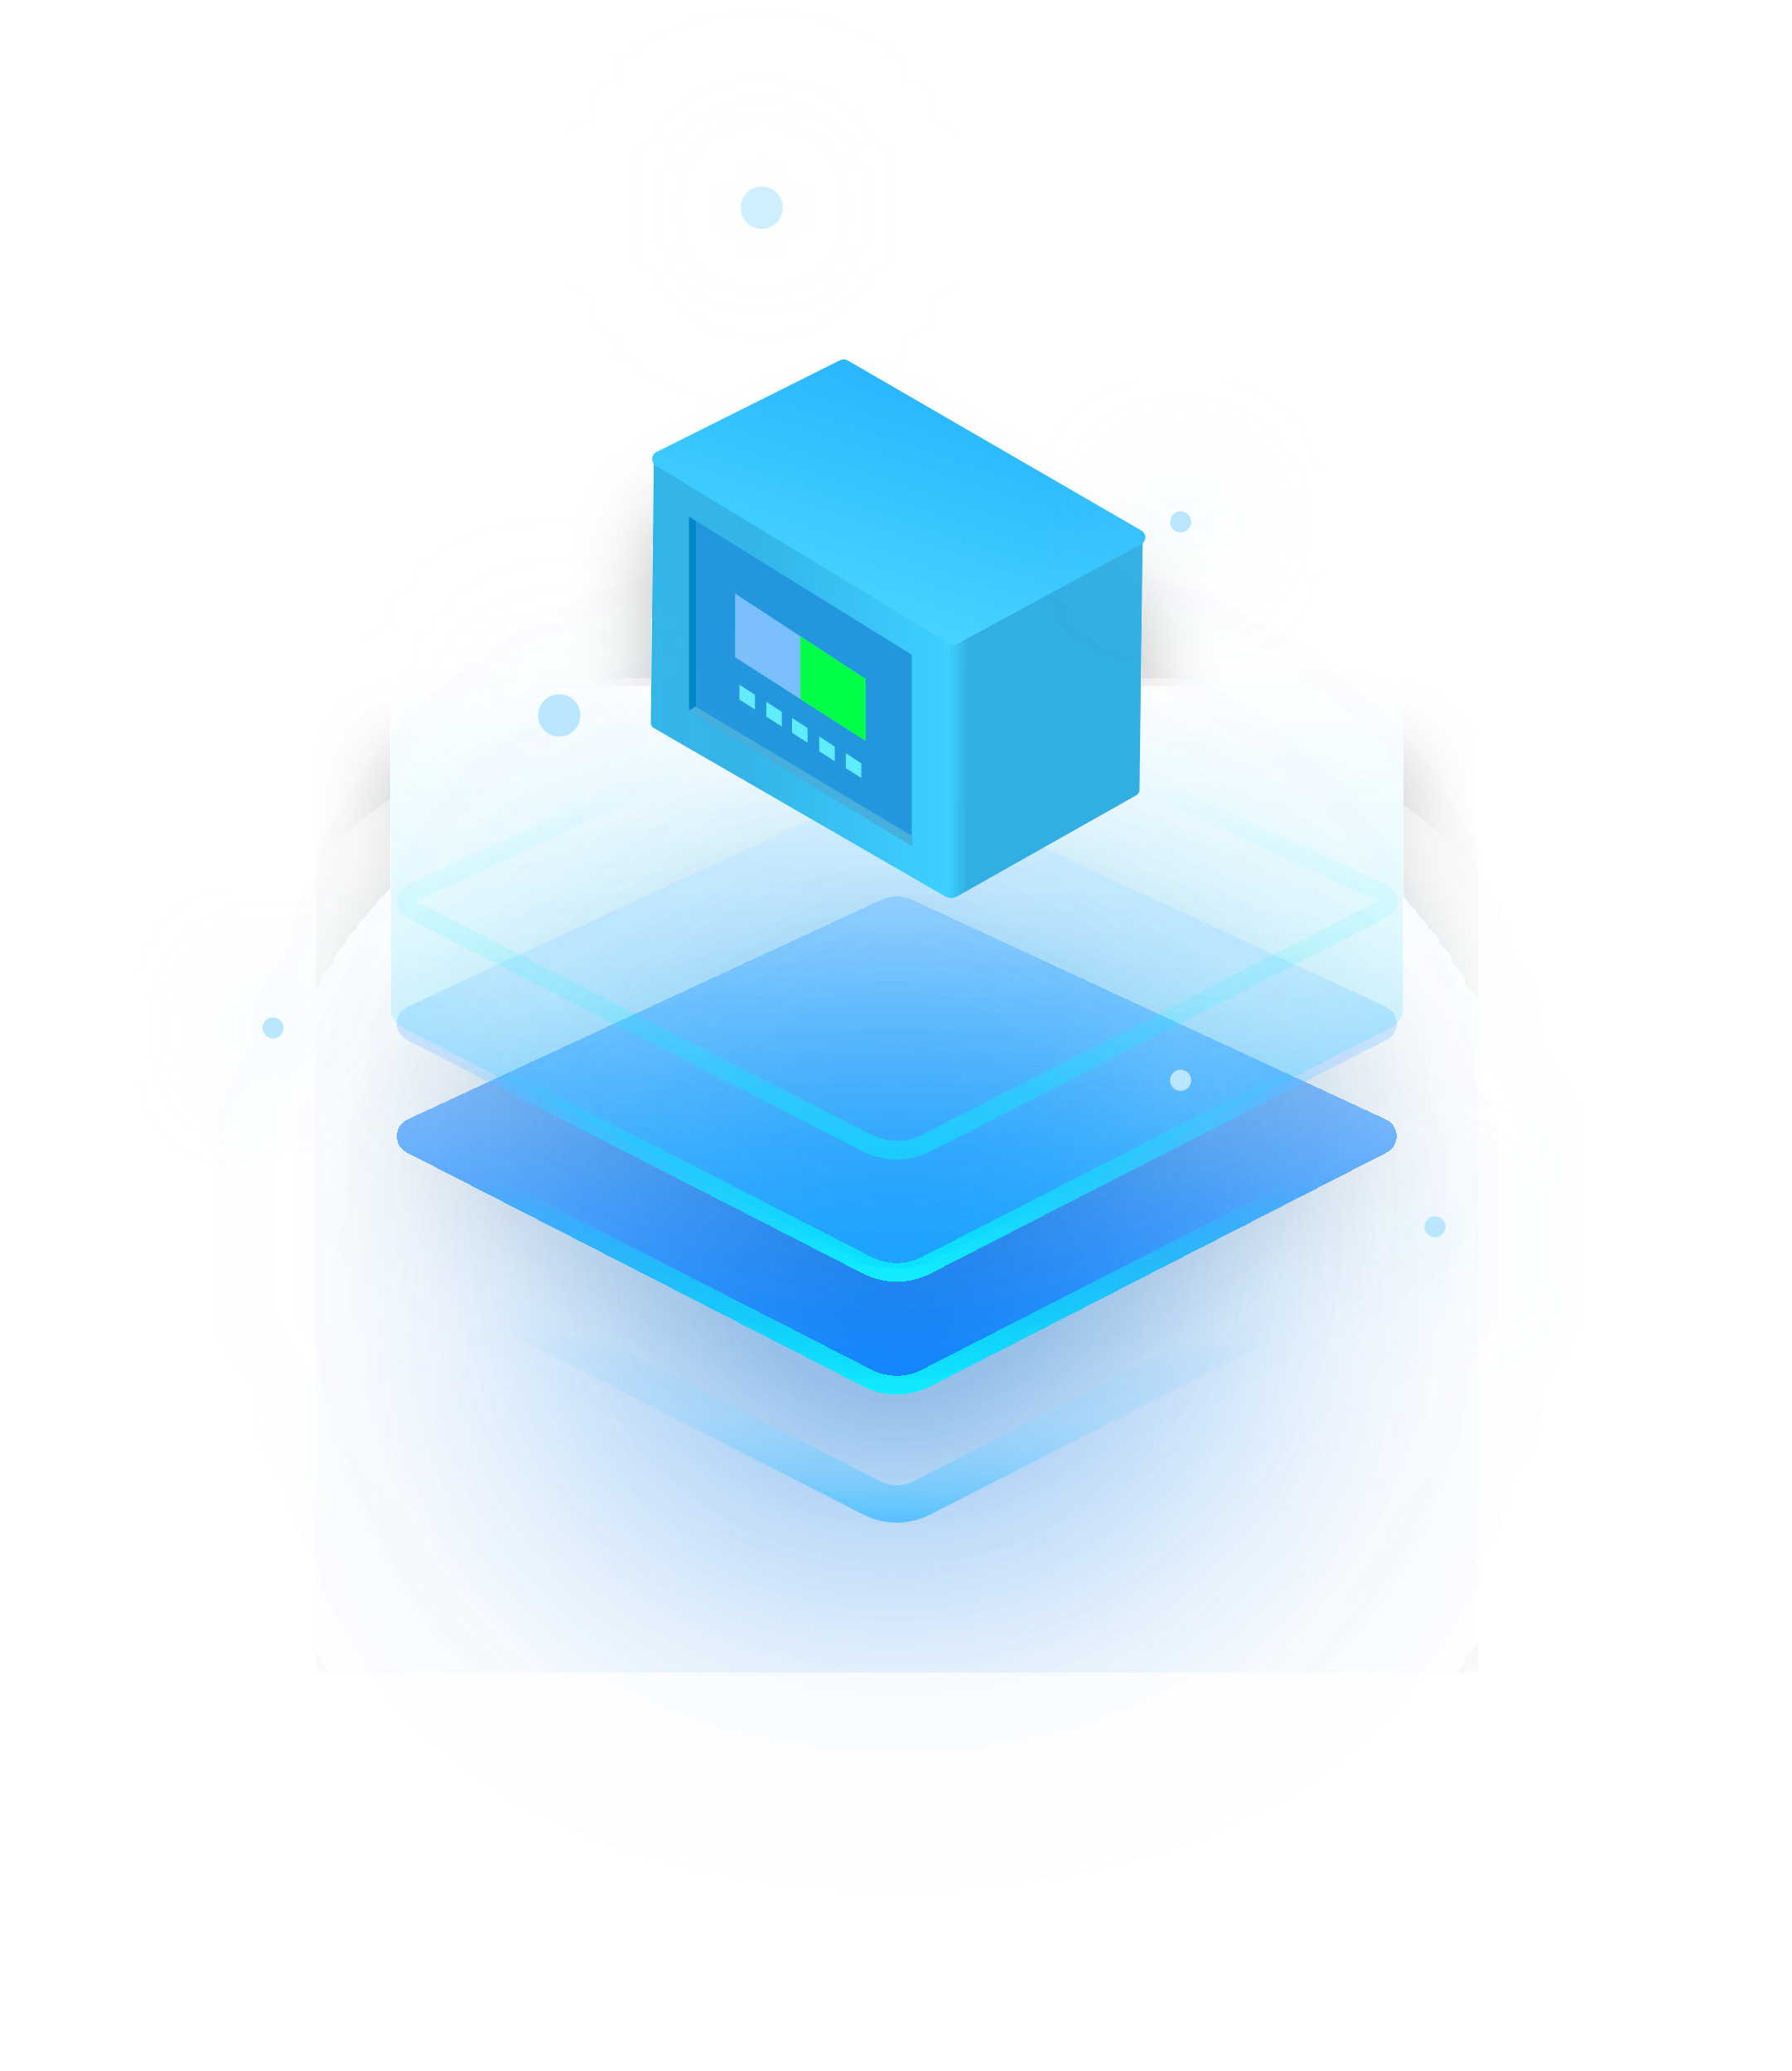
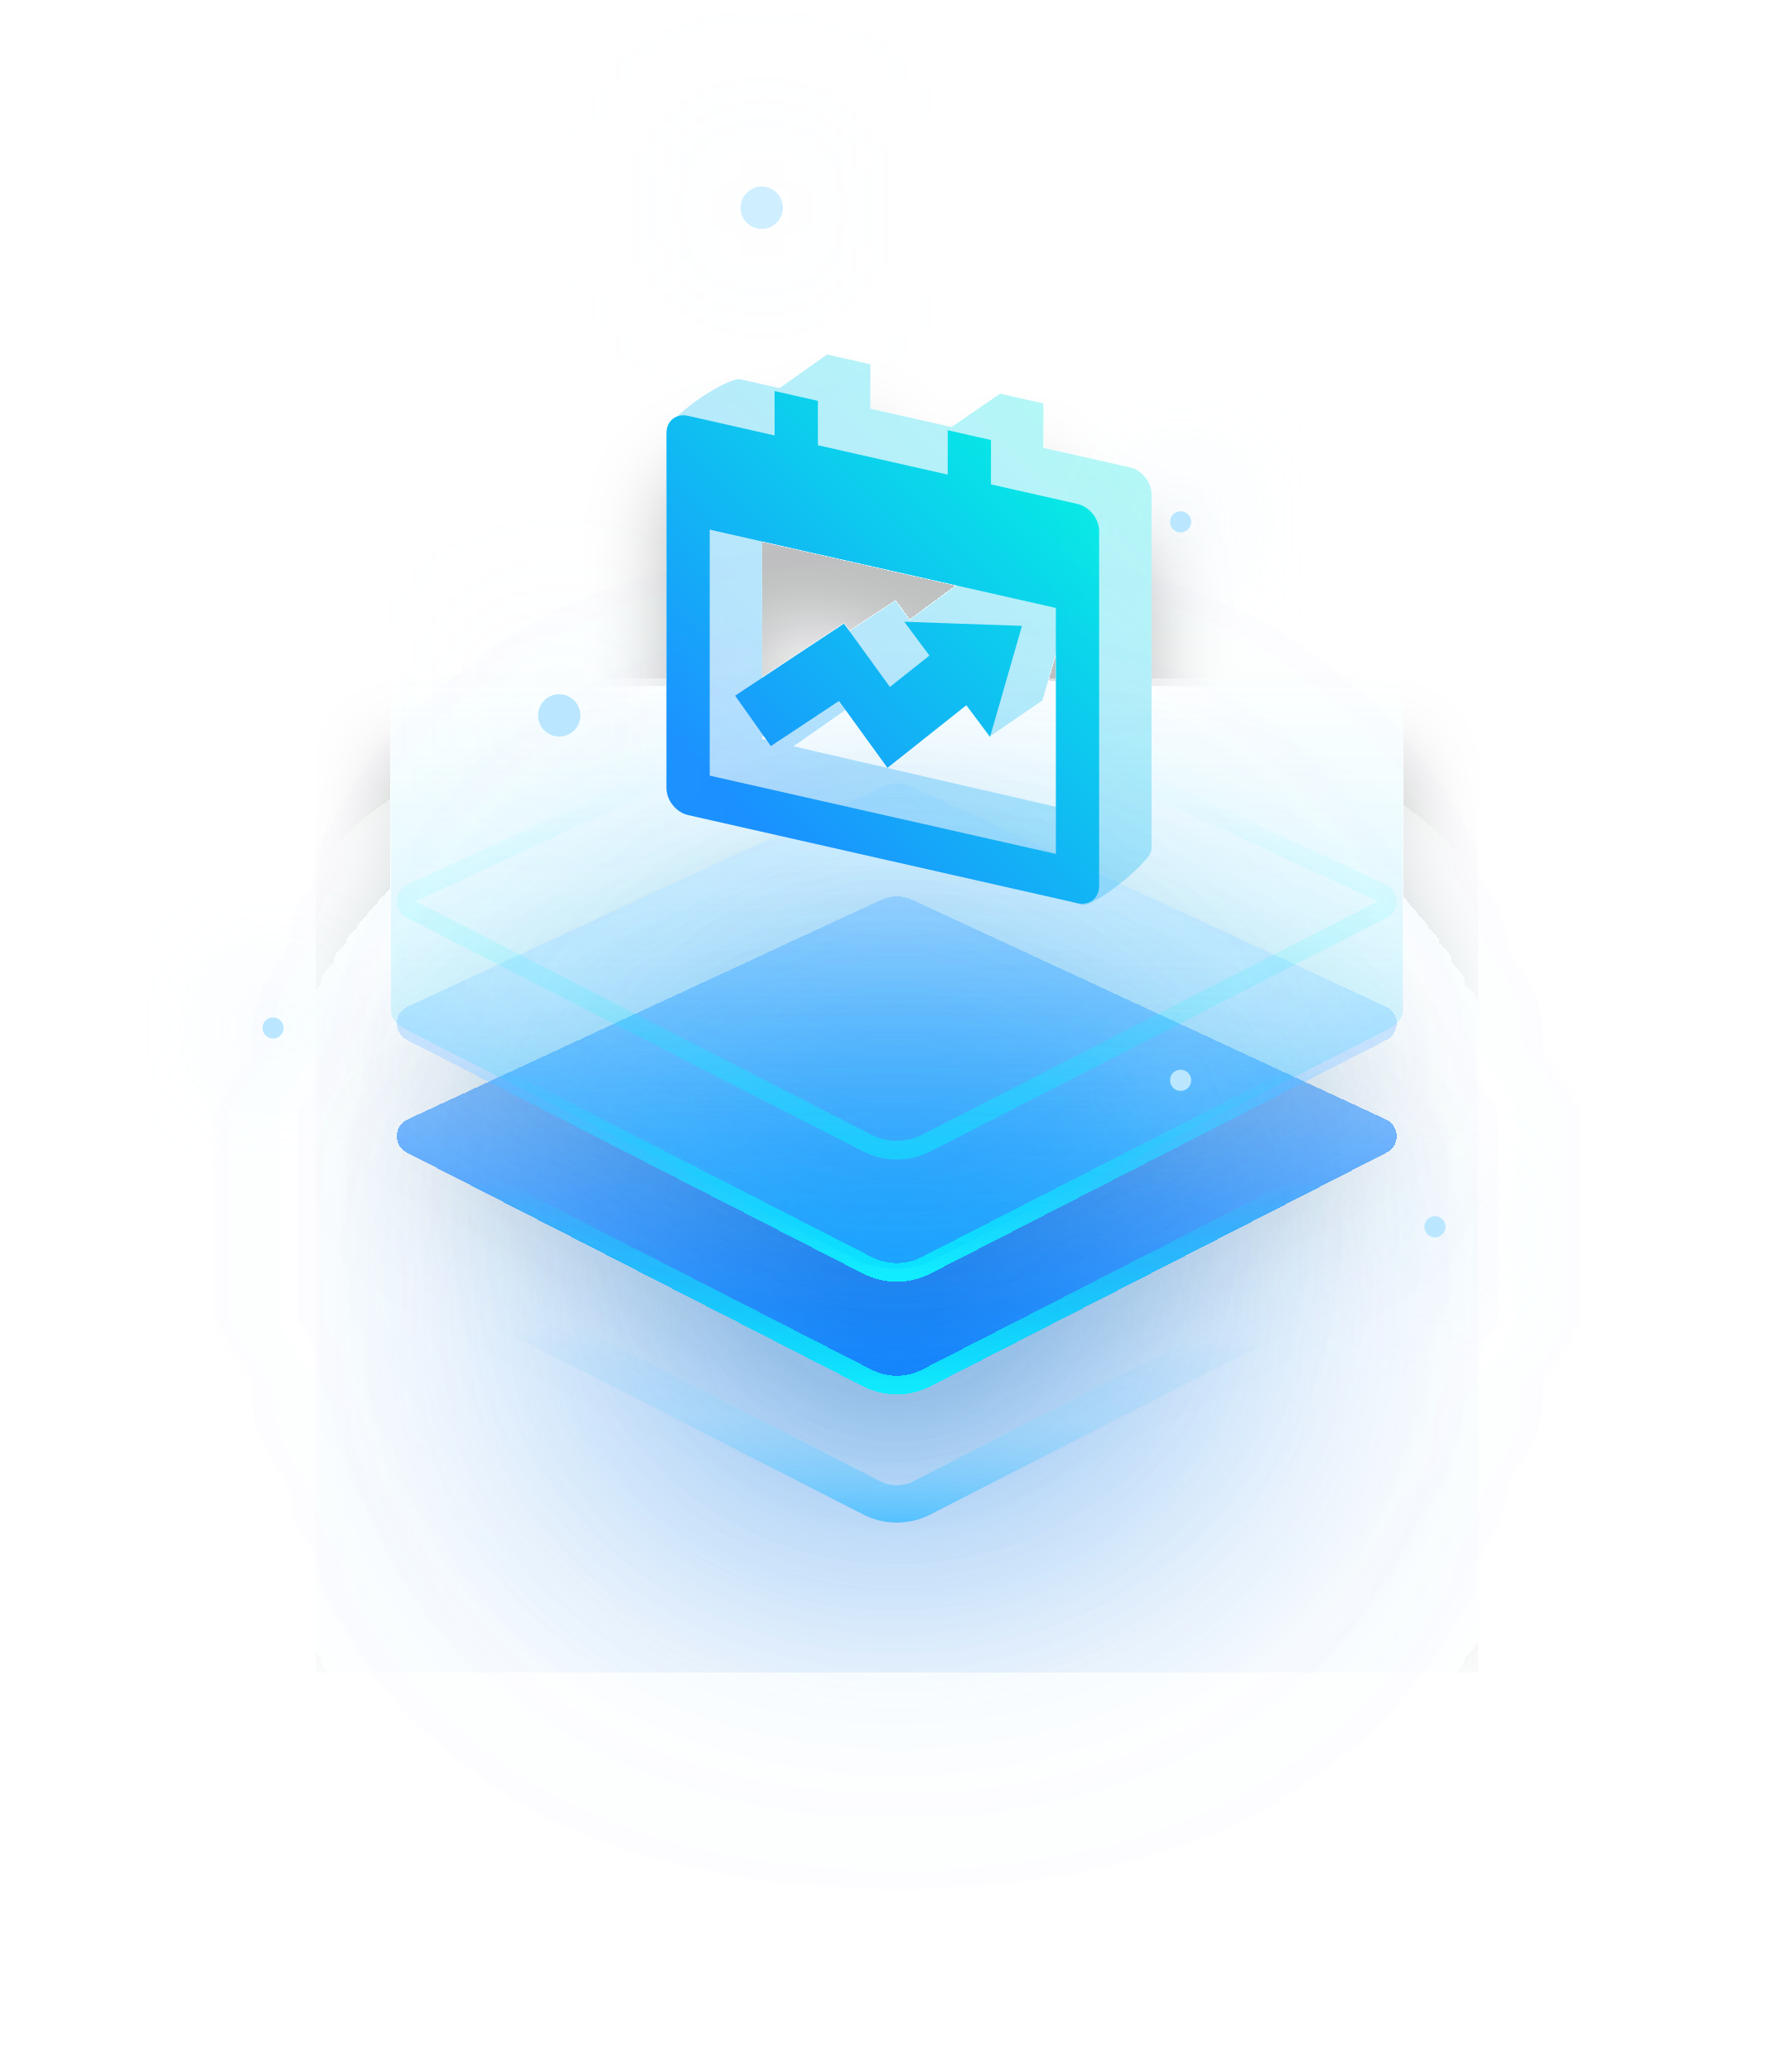
<svg xmlns="http://www.w3.org/2000/svg" width="96" height="111" viewBox="0 0 96 111" fill="none">
-   <g filter="url(#filter0_f_321_1843)">
+   <g filter="url(#filter0_f_364_2090)">
    <ellipse cx="48.108" cy="65.185" rx="12.159" ry="13.095" fill="#53B7FF" fill-opacity="0.3" />
  </g>
-   <g filter="url(#filter1_f_321_1843)">
-     <ellipse cx="48.107" cy="65.185" rx="11.224" ry="12.159" fill="#53B7FF" fill-opacity="0.4" />
+   <g filter="url(#filter1_f_364_2090)">
+     <ellipse cx="48.108" cy="65.185" rx="11.224" ry="12.159" fill="#53B7FF" fill-opacity="0.4" />
  </g>
-   <g filter="url(#filter2_d_321_1843)">
-     <g filter="url(#filter3_f_321_1843)">
-       <path d="M32.848 72.316C32.126 72 32.046 71.007 32.708 70.579L46.765 61.485C47.419 61.062 48.261 61.062 48.915 61.485L62.973 70.579C63.635 71.007 63.555 72 62.833 72.316L49.031 78.361C48.272 78.693 47.408 78.693 46.65 78.361L32.848 72.316Z" fill="#0A6BDD" />
+   <g filter="url(#filter2_d_364_2090)">
+     <g filter="url(#filter3_f_364_2090)">
+       <path d="M32.849 72.316C32.127 72 32.047 71.007 32.708 70.579L46.766 61.485C47.42 61.062 48.262 61.062 48.916 61.485L62.974 70.579C63.636 71.007 63.556 72 62.834 72.316L49.032 78.361C48.273 78.693 47.41 78.693 46.65 78.361L32.849 72.316Z" fill="#0A6BDD" />
    </g>
-     <g filter="url(#filter4_di_321_1843)">
-       <path d="M21.805 61.776C21.071 61.4 21.092 60.344 21.84 59.998L47.227 48.229C47.755 47.984 48.364 47.984 48.892 48.229L74.279 59.998C75.027 60.344 75.048 61.4 74.314 61.776L49.864 74.303C48.731 74.883 47.388 74.883 46.255 74.303L21.805 61.776Z" fill="url(#paint0_radial_321_1843)" shape-rendering="crispEdges" />
-       <path d="M22.033 61.331C21.67 61.145 21.68 60.623 22.05 60.451L47.438 48.682C47.832 48.499 48.287 48.499 48.682 48.682L74.069 60.451C74.439 60.623 74.449 61.145 74.087 61.331L49.636 73.858C48.646 74.365 47.473 74.365 46.483 73.858L22.033 61.331Z" stroke="url(#paint1_linear_321_1843)" shape-rendering="crispEdges" />
+     <g filter="url(#filter4_di_364_2090)">
+       <path d="M21.805 61.776C21.072 61.4 21.093 60.344 21.84 59.998L47.228 48.229C47.756 47.984 48.365 47.984 48.892 48.229L74.28 59.998C75.028 60.344 75.049 61.4 74.315 61.776L49.865 74.303C48.732 74.883 47.389 74.883 46.256 74.303L21.805 61.776Z" fill="url(#paint0_radial_364_2090)" shape-rendering="crispEdges" />
+       <path d="M22.033 61.331C21.671 61.145 21.681 60.623 22.051 60.451L47.438 48.682C47.833 48.499 48.288 48.499 48.682 48.682L74.07 60.451C74.44 60.623 74.45 61.145 74.087 61.331L49.637 73.858C48.647 74.365 47.474 74.365 46.484 73.858L22.033 61.331Z" stroke="url(#paint1_linear_364_2090)" shape-rendering="crispEdges" />
    </g>
-     <g filter="url(#filter5_di_321_1843)">
-       <path d="M21.805 55.734C21.071 55.359 21.092 54.303 21.84 53.956L47.227 42.187C47.755 41.943 48.364 41.943 48.892 42.187L74.279 53.956C75.027 54.303 75.048 55.359 74.314 55.734L49.864 68.261C48.731 68.842 47.388 68.842 46.255 68.261L21.805 55.734Z" fill="url(#paint2_radial_321_1843)" fill-opacity="0.2" shape-rendering="crispEdges" />
-       <path d="M22.033 55.289C21.67 55.104 21.68 54.581 22.05 54.41L47.438 42.641C47.832 42.458 48.287 42.458 48.682 42.641L74.069 54.41C74.439 54.581 74.449 55.104 74.087 55.289L49.636 67.816C48.646 68.323 47.473 68.323 46.483 67.816L22.033 55.289Z" stroke="url(#paint3_linear_321_1843)" shape-rendering="crispEdges" />
+     <g filter="url(#filter5_di_364_2090)">
+       <path d="M21.805 55.734C21.072 55.359 21.093 54.303 21.84 53.956L47.228 42.187C47.756 41.943 48.365 41.943 48.892 42.187L74.28 53.956C75.028 54.303 75.049 55.359 74.315 55.734L49.865 68.261C48.732 68.842 47.389 68.842 46.256 68.261L21.805 55.734Z" fill="url(#paint2_radial_364_2090)" fill-opacity="0.2" shape-rendering="crispEdges" />
+       <path d="M22.033 55.289C21.671 55.103 21.681 54.581 22.051 54.41L47.438 42.641C47.833 42.458 48.288 42.458 48.682 42.641L74.07 54.41C74.44 54.581 74.45 55.103 74.087 55.289L49.637 67.816C48.647 68.323 47.474 68.323 46.484 67.816L22.033 55.289Z" stroke="url(#paint3_linear_364_2090)" shape-rendering="crispEdges" />
    </g>
-     <path opacity="0.5" d="M22.033 48.74C21.67 48.554 21.68 48.032 22.05 47.861L47.438 36.092C47.832 35.909 48.287 35.909 48.682 36.092L74.069 47.861C74.439 48.032 74.449 48.554 74.087 48.74L49.636 61.267C48.646 61.774 47.473 61.774 46.483 61.267L22.033 48.74Z" stroke="url(#paint4_linear_321_1843)" />
-     <path d="M22.28 67.765L47.648 56.005C47.909 55.884 48.21 55.884 48.471 56.005L73.839 67.765L49.408 80.282C48.562 80.715 47.558 80.715 46.711 80.282L22.28 67.765Z" stroke="url(#paint5_linear_321_1843)" stroke-width="2" />
-     <path d="M75.165 16.546L75.185 54.163C75.185 54.533 74.905 54.902 74.365 55.184L49.969 67.567C48.87 68.13 47.11 68.13 46.01 67.567L21.775 55.184C21.235 54.902 20.955 54.55 20.955 54.181L20.935 16.563C20.935 18.335 75.165 18.392 75.165 16.546Z" fill="url(#paint6_linear_321_1843)" fill-opacity="0.3" />
-     <path d="M51.043 34.399L35.041 24.462L34.879 38.735C34.878 38.854 34.941 38.964 35.044 39.024L50.645 48.04C50.846 48.156 51.094 48.158 51.297 48.043L60.901 42.621C61.003 42.564 61.067 42.456 61.068 42.339L61.244 28.639L51.043 34.399Z" fill="url(#paint7_linear_321_1843)" />
-     <path d="M35.154 24.963C34.871 24.791 34.888 24.374 35.184 24.226L45.024 19.304C45.151 19.241 45.301 19.245 45.424 19.316L61.171 28.437C61.456 28.602 61.45 29.016 61.16 29.173L51.308 34.507C51.177 34.578 51.017 34.575 50.889 34.497L35.154 24.963Z" fill="url(#paint8_linear_321_1843)" />
-     <path d="M36.928 38.088V27.692L48.862 35.089L48.862 45.331L36.928 38.088Z" fill="#2397DE" />
-     <path d="M39.396 31.813L46.397 36.398V39.709L39.396 35.229L39.396 31.813Z" fill="#7ABFFB" />
-     <path fill-rule="evenodd" clip-rule="evenodd" d="M46.395 36.398L42.895 34.106L42.895 37.469L46.395 39.709V36.398Z" fill="#00FF47" />
-     <path fill-rule="evenodd" clip-rule="evenodd" d="M40.459 37.24L39.627 36.696L39.627 37.495L40.459 38.027V37.24Z" fill="#60ECFF" />
-     <path fill-rule="evenodd" clip-rule="evenodd" d="M41.899 38.155L41.067 37.611L41.067 38.41L41.899 38.942V38.155Z" fill="#60ECFF" />
-     <path fill-rule="evenodd" clip-rule="evenodd" d="M43.279 39.023L42.448 38.478L42.448 39.277L43.279 39.809V39.023Z" fill="#60ECFF" />
-     <path fill-rule="evenodd" clip-rule="evenodd" d="M44.736 40.015L43.904 39.47L43.904 40.269L44.736 40.801V40.015Z" fill="#60ECFF" />
-     <path fill-rule="evenodd" clip-rule="evenodd" d="M46.161 40.914L45.33 40.37L45.33 41.169L46.161 41.701V40.914Z" fill="#60ECFF" />
-     <path d="M36.928 27.696L37.296 27.938V37.871L36.928 38.076V27.696Z" fill="#0086C9" />
-     <path d="M36.921 38.082L37.288 37.88L48.863 44.792V45.332L36.921 38.082Z" fill="#46AFDB" />
+     <path opacity="0.5" d="M22.033 48.74C21.671 48.554 21.681 48.032 22.051 47.861L47.438 36.092C47.833 35.909 48.288 35.909 48.682 36.092L74.07 47.861C74.44 48.032 74.45 48.554 74.087 48.74L49.637 61.267C48.647 61.774 47.474 61.774 46.484 61.267L22.033 48.74Z" stroke="url(#paint4_linear_364_2090)" />
+     <path d="M22.281 67.765L47.648 56.005C47.91 55.884 48.211 55.884 48.472 56.005L73.84 67.765L49.409 80.281C48.562 80.715 47.558 80.715 46.712 80.281L22.281 67.765Z" stroke="url(#paint5_linear_364_2090)" stroke-width="2" />
+     <path d="M75.165 16.546L75.185 54.163C75.185 54.533 74.905 54.902 74.365 55.183L49.969 67.567C48.87 68.13 47.11 68.13 46.01 67.567L21.775 55.183C21.235 54.902 20.955 54.55 20.955 54.181L20.935 16.563C20.935 18.335 75.165 18.392 75.165 16.546Z" fill="url(#paint6_linear_364_2090)" fill-opacity="0.3" />
+     <path fill-rule="evenodd" clip-rule="evenodd" d="M60.555 25.051L55.917 24.001V21.624L53.598 21.099L50.997 22.888L46.641 21.902V19.525L44.322 19L41.779 20.802L39.684 20.328C39.044 20.183 35.932 22.234 35.932 22.89L37.366 40.892C37.366 41.549 37.885 42.198 38.525 42.343L57.978 48.503C58.618 48.648 61.714 46.179 61.714 45.522V26.502C61.714 25.845 61.195 25.195 60.555 25.051ZM40.844 36.915V26.426L58.302 30.456V43.64L42.523 39.999L45.658 37.804L47.603 40.398H47.928L51.535 37.53L53.114 39.425L55.867 37.538L57.58 31.586L51.272 31.364L48.744 33.227L47.993 32.191L40.844 36.915ZM40.844 39.445V39.611L41.825 39.837L40.844 39.445Z" fill="url(#paint7_linear_364_2090)" fill-opacity="0.3" />
+     <path fill-rule="evenodd" clip-rule="evenodd" d="M53.108 25.961L57.746 27.011C58.386 27.156 58.905 27.805 58.905 28.462V47.482C58.905 48.139 58.386 48.554 57.746 48.409L36.875 43.686C36.235 43.541 35.716 42.892 35.716 42.235V23.215C35.716 22.558 36.235 22.143 36.875 22.288L41.513 23.338V20.96L43.832 21.485V23.863L50.789 25.437V23.059L53.108 23.584V25.961ZM38.035 28.387V41.571L56.586 45.769V32.584L38.035 28.387ZM51.791 37.796L48.659 40.283L47.562 41.154L46.533 39.736L44.964 37.569L41.312 39.988L39.396 37.287L44.139 34.146L45.231 33.423L46.191 34.747L47.692 36.818L49.811 35.136L48.462 33.324L54.77 33.546L53.058 39.499L51.791 37.796Z" fill="url(#paint8_linear_364_2090)" />
  </g>
  <g opacity="0.7">
-     <g filter="url(#filter6_f_321_1843)">
+     <g filter="url(#filter6_f_364_2090)">
      <circle cx="40.823" cy="11.134" r="1.134" fill="#BAE7FF" />
    </g>
    <circle cx="40.823" cy="11.134" r="1.134" fill="#BAE7FF" />
  </g>
-   <g filter="url(#filter7_f_321_1843)">
+   <g filter="url(#filter7_f_364_2090)">
    <circle cx="29.969" cy="38.344" r="1.134" fill="#BAE7FF" />
  </g>
  <circle cx="29.969" cy="38.344" r="1.134" fill="#BAE7FF" />
-   <g filter="url(#filter8_f_321_1843)">
+   <g filter="url(#filter8_f_364_2090)">
    <circle cx="63.272" cy="27.97" r="1.134" fill="#BAE7FF" />
  </g>
  <circle cx="63.271" cy="27.97" r="0.567" fill="#BAE7FF" />
-   <g filter="url(#filter9_f_321_1843)">
+   <g filter="url(#filter9_f_364_2090)">
    <circle cx="63.272" cy="57.901" r="1.134" fill="#BAE7FF" />
  </g>
  <circle cx="63.272" cy="57.901" r="0.567" fill="#BAE7FF" />
-   <g filter="url(#filter10_f_321_1843)">
+   <g filter="url(#filter10_f_364_2090)">
    <circle cx="76.366" cy="66.319" r="1.134" fill="#BAE7FF" />
  </g>
  <circle cx="76.903" cy="65.752" r="0.567" fill="#BAE7FF" />
-   <g filter="url(#filter11_f_321_1843)">
+   <g filter="url(#filter11_f_364_2090)">
    <circle cx="14.634" cy="55.095" r="1.134" fill="#BAE7FF" />
  </g>
  <circle cx="14.633" cy="55.095" r="0.567" fill="#BAE7FF" />
  <defs>
-     <filter id="filter0_f_321_1843" x="5.948" y="22.09" width="84.319" height="86.189" filterUnits="userSpaceOnUse" color-interpolation-filters="sRGB">
+     <filter id="filter0_f_364_2090" x="5.948" y="22.09" width="84.318" height="86.189" filterUnits="userSpaceOnUse" color-interpolation-filters="sRGB">
      <feFlood flood-opacity="0" result="BackgroundImageFix" />
      <feBlend mode="normal" in="SourceGraphic" in2="BackgroundImageFix" result="shape" />
-       <feGaussianBlur stdDeviation="15" result="effect1_foregroundBlur_321_1843" />
+       <feGaussianBlur stdDeviation="15" result="effect1_foregroundBlur_364_2090" />
    </filter>
-     <filter id="filter1_f_321_1843" x="6.883" y="23.026" width="82.448" height="84.319" filterUnits="userSpaceOnUse" color-interpolation-filters="sRGB">
+     <filter id="filter1_f_364_2090" x="6.884" y="23.026" width="82.448" height="84.319" filterUnits="userSpaceOnUse" color-interpolation-filters="sRGB">
      <feFlood flood-opacity="0" result="BackgroundImageFix" />
      <feBlend mode="normal" in="SourceGraphic" in2="BackgroundImageFix" result="shape" />
-       <feGaussianBlur stdDeviation="15" result="effect1_foregroundBlur_321_1843" />
+       <feGaussianBlur stdDeviation="15" result="effect1_foregroundBlur_364_2090" />
    </filter>
-     <filter id="filter2_d_321_1843" x="16.935" y="16.546" width="62.249" height="73.061" filterUnits="userSpaceOnUse" color-interpolation-filters="sRGB">
+     <filter id="filter2_d_364_2090" x="16.935" y="16.546" width="62.25" height="73.061" filterUnits="userSpaceOnUse" color-interpolation-filters="sRGB">
      <feFlood flood-opacity="0" result="BackgroundImageFix" />
      <feColorMatrix in="SourceAlpha" type="matrix" values="0 0 0 0 0 0 0 0 0 0 0 0 0 0 0 0 0 0 127 0" result="hardAlpha" />
      <feOffset dy="4" />
      <feGaussianBlur stdDeviation="2" />
      <feComposite in2="hardAlpha" operator="out" />
      <feColorMatrix type="matrix" values="0 0 0 0 0 0 0 0 0 0 0 0 0 0 0 0 0 0 0.25 0" />
-       <feBlend mode="normal" in2="BackgroundImageFix" result="effect1_dropShadow_321_1843" />
-       <feBlend mode="normal" in="SourceGraphic" in2="effect1_dropShadow_321_1843" result="shape" />
+       <feBlend mode="normal" in2="BackgroundImageFix" result="effect1_dropShadow_364_2090" />
+       <feBlend mode="normal" in="SourceGraphic" in2="effect1_dropShadow_364_2090" result="shape" />
    </filter>
-     <filter id="filter3_f_321_1843" x="0.595" y="29.507" width="94.491" height="80.764" filterUnits="userSpaceOnUse" color-interpolation-filters="sRGB">
+     <filter id="filter3_f_364_2090" x="0.596" y="29.507" width="94.49" height="80.764" filterUnits="userSpaceOnUse" color-interpolation-filters="sRGB">
      <feFlood flood-opacity="0" result="BackgroundImageFix" />
      <feBlend mode="normal" in="SourceGraphic" in2="BackgroundImageFix" result="shape" />
-       <feGaussianBlur stdDeviation="15.83" result="effect1_foregroundBlur_321_1843" />
+       <feGaussianBlur stdDeviation="15.83" result="effect1_foregroundBlur_364_2090" />
    </filter>
-     <filter id="filter4_di_321_1843" x="15.33" y="44.088" width="65.459" height="38.566" filterUnits="userSpaceOnUse" color-interpolation-filters="sRGB">
+     <filter id="filter4_di_364_2090" x="15.331" y="44.087" width="65.459" height="38.566" filterUnits="userSpaceOnUse" color-interpolation-filters="sRGB">
      <feFlood flood-opacity="0" result="BackgroundImageFix" />
      <feColorMatrix in="SourceAlpha" type="matrix" values="0 0 0 0 0 0 0 0 0 0 0 0 0 0 0 0 0 0 127 0" result="hardAlpha" />
      <feOffset dy="1.979" />
      <feGaussianBlur stdDeviation="2.968" />
      <feComposite in2="hardAlpha" operator="out" />
      <feColorMatrix type="matrix" values="0 0 0 0 0.018 0 0 0 0 0.126 0 0 0 0 0.204 0 0 0 0.1 0" />
-       <feBlend mode="normal" in2="BackgroundImageFix" result="effect1_dropShadow_321_1843" />
-       <feBlend mode="normal" in="SourceGraphic" in2="effect1_dropShadow_321_1843" result="shape" />
+       <feBlend mode="normal" in2="BackgroundImageFix" result="effect1_dropShadow_364_2090" />
+       <feBlend mode="normal" in="SourceGraphic" in2="effect1_dropShadow_364_2090" result="shape" />
      <feColorMatrix in="SourceAlpha" type="matrix" values="0 0 0 0 0 0 0 0 0 0 0 0 0 0 0 0 0 0 127 0" result="hardAlpha" />
      <feOffset dy="-1.979" />
      <feGaussianBlur stdDeviation="2.968" />
      <feComposite in2="hardAlpha" operator="arithmetic" k2="-1" k3="1" />
      <feColorMatrix type="matrix" values="0 0 0 0 0.383 0 0 0 0 0.682 0 0 0 0 1 0 0 0 0.2 0" />
-       <feBlend mode="normal" in2="shape" result="effect2_innerShadow_321_1843" />
+       <feBlend mode="normal" in2="shape" result="effect2_innerShadow_364_2090" />
    </filter>
-     <filter id="filter5_di_321_1843" x="15.33" y="38.046" width="65.459" height="38.566" filterUnits="userSpaceOnUse" color-interpolation-filters="sRGB">
+     <filter id="filter5_di_364_2090" x="15.331" y="38.046" width="65.459" height="38.566" filterUnits="userSpaceOnUse" color-interpolation-filters="sRGB">
      <feFlood flood-opacity="0" result="BackgroundImageFix" />
      <feColorMatrix in="SourceAlpha" type="matrix" values="0 0 0 0 0 0 0 0 0 0 0 0 0 0 0 0 0 0 127 0" result="hardAlpha" />
      <feOffset dy="1.979" />
      <feGaussianBlur stdDeviation="2.968" />
      <feComposite in2="hardAlpha" operator="out" />
      <feColorMatrix type="matrix" values="0 0 0 0 0.018 0 0 0 0 0.126 0 0 0 0 0.204 0 0 0 0.1 0" />
-       <feBlend mode="normal" in2="BackgroundImageFix" result="effect1_dropShadow_321_1843" />
-       <feBlend mode="normal" in="SourceGraphic" in2="effect1_dropShadow_321_1843" result="shape" />
+       <feBlend mode="normal" in2="BackgroundImageFix" result="effect1_dropShadow_364_2090" />
+       <feBlend mode="normal" in="SourceGraphic" in2="effect1_dropShadow_364_2090" result="shape" />
      <feColorMatrix in="SourceAlpha" type="matrix" values="0 0 0 0 0 0 0 0 0 0 0 0 0 0 0 0 0 0 127 0" result="hardAlpha" />
      <feOffset dy="-1.979" />
      <feGaussianBlur stdDeviation="2.968" />
      <feComposite in2="hardAlpha" operator="arithmetic" k2="-1" k3="1" />
      <feColorMatrix type="matrix" values="0 0 0 0 0.383 0 0 0 0 0.682 0 0 0 0 1 0 0 0 0.2 0" />
-       <feBlend mode="normal" in2="shape" result="effect2_innerShadow_321_1843" />
+       <feBlend mode="normal" in2="shape" result="effect2_innerShadow_364_2090" />
    </filter>
-     <filter id="filter6_f_321_1843" x="30.266" y="0.577" width="21.114" height="21.114" filterUnits="userSpaceOnUse" color-interpolation-filters="sRGB">
+     <filter id="filter6_f_364_2090" x="30.266" y="0.577" width="21.114" height="21.114" filterUnits="userSpaceOnUse" color-interpolation-filters="sRGB">
      <feFlood flood-opacity="0" result="BackgroundImageFix" />
      <feBlend mode="normal" in="SourceGraphic" in2="BackgroundImageFix" result="shape" />
-       <feGaussianBlur stdDeviation="4.712" result="effect1_foregroundBlur_321_1843" />
+       <feGaussianBlur stdDeviation="4.712" result="effect1_foregroundBlur_364_2090" />
    </filter>
-     <filter id="filter7_f_321_1843" x="19.412" y="27.787" width="21.114" height="21.114" filterUnits="userSpaceOnUse" color-interpolation-filters="sRGB">
+     <filter id="filter7_f_364_2090" x="19.412" y="27.787" width="21.114" height="21.114" filterUnits="userSpaceOnUse" color-interpolation-filters="sRGB">
      <feFlood flood-opacity="0" result="BackgroundImageFix" />
      <feBlend mode="normal" in="SourceGraphic" in2="BackgroundImageFix" result="shape" />
-       <feGaussianBlur stdDeviation="4.712" result="effect1_foregroundBlur_321_1843" />
+       <feGaussianBlur stdDeviation="4.712" result="effect1_foregroundBlur_364_2090" />
    </filter>
-     <filter id="filter8_f_321_1843" x="55.856" y="20.554" width="14.832" height="14.832" filterUnits="userSpaceOnUse" color-interpolation-filters="sRGB">
+     <filter id="filter8_f_364_2090" x="55.856" y="20.554" width="14.832" height="14.832" filterUnits="userSpaceOnUse" color-interpolation-filters="sRGB">
      <feFlood flood-opacity="0" result="BackgroundImageFix" />
      <feBlend mode="normal" in="SourceGraphic" in2="BackgroundImageFix" result="shape" />
-       <feGaussianBlur stdDeviation="3.141" result="effect1_foregroundBlur_321_1843" />
+       <feGaussianBlur stdDeviation="3.141" result="effect1_foregroundBlur_364_2090" />
    </filter>
-     <filter id="filter9_f_321_1843" x="55.856" y="50.485" width="14.832" height="14.832" filterUnits="userSpaceOnUse" color-interpolation-filters="sRGB">
+     <filter id="filter9_f_364_2090" x="55.856" y="50.485" width="14.832" height="14.832" filterUnits="userSpaceOnUse" color-interpolation-filters="sRGB">
      <feFlood flood-opacity="0" result="BackgroundImageFix" />
      <feBlend mode="normal" in="SourceGraphic" in2="BackgroundImageFix" result="shape" />
-       <feGaussianBlur stdDeviation="3.141" result="effect1_foregroundBlur_321_1843" />
+       <feGaussianBlur stdDeviation="3.141" result="effect1_foregroundBlur_364_2090" />
    </filter>
-     <filter id="filter10_f_321_1843" x="68.95" y="58.904" width="14.832" height="14.832" filterUnits="userSpaceOnUse" color-interpolation-filters="sRGB">
+     <filter id="filter10_f_364_2090" x="68.95" y="58.903" width="14.832" height="14.832" filterUnits="userSpaceOnUse" color-interpolation-filters="sRGB">
      <feFlood flood-opacity="0" result="BackgroundImageFix" />
      <feBlend mode="normal" in="SourceGraphic" in2="BackgroundImageFix" result="shape" />
-       <feGaussianBlur stdDeviation="3.141" result="effect1_foregroundBlur_321_1843" />
+       <feGaussianBlur stdDeviation="3.141" result="effect1_foregroundBlur_364_2090" />
    </filter>
-     <filter id="filter11_f_321_1843" x="7.218" y="47.679" width="14.832" height="14.832" filterUnits="userSpaceOnUse" color-interpolation-filters="sRGB">
+     <filter id="filter11_f_364_2090" x="7.218" y="47.679" width="14.832" height="14.832" filterUnits="userSpaceOnUse" color-interpolation-filters="sRGB">
      <feFlood flood-opacity="0" result="BackgroundImageFix" />
      <feBlend mode="normal" in="SourceGraphic" in2="BackgroundImageFix" result="shape" />
-       <feGaussianBlur stdDeviation="3.141" result="effect1_foregroundBlur_321_1843" />
+       <feGaussianBlur stdDeviation="3.141" result="effect1_foregroundBlur_364_2090" />
    </filter>
-     <radialGradient id="paint0_radial_321_1843" cx="0" cy="0" r="1" gradientUnits="userSpaceOnUse" gradientTransform="translate(48.0514 75.2105) rotate(-90) scale(27.3677 158.903)">
+     <radialGradient id="paint0_radial_364_2090" cx="0" cy="0" r="1" gradientUnits="userSpaceOnUse" gradientTransform="translate(48.0518 75.2105) rotate(-90) scale(27.3677 158.903)">
      <stop stop-color="#007CFF" />
      <stop offset="0.585" stop-color="#007CFF" stop-opacity="0.5" />
      <stop offset="1" stop-color="#007CFF" stop-opacity="0.2" />
    </radialGradient>
-     <linearGradient id="paint1_linear_321_1843" x1="48.051" y1="75.21" x2="48.051" y2="51.264" gradientUnits="userSpaceOnUse">
+     <linearGradient id="paint1_linear_364_2090" x1="48.052" y1="75.21" x2="48.052" y2="51.264" gradientUnits="userSpaceOnUse">
      <stop stop-color="#00FFFF" />
      <stop offset="0.357" stop-color="#00FFFF" stop-opacity="0.3" />
      <stop offset="0.497" stop-color="#00FFFF" stop-opacity="0" />
    </linearGradient>
-     <radialGradient id="paint2_radial_321_1843" cx="0" cy="0" r="1" gradientUnits="userSpaceOnUse" gradientTransform="translate(48.0514 69.1692) rotate(-90) scale(27.3677 158.903)">
+     <radialGradient id="paint2_radial_364_2090" cx="0" cy="0" r="1" gradientUnits="userSpaceOnUse" gradientTransform="translate(48.0518 69.1691) rotate(-90) scale(27.3677 158.903)">
      <stop stop-color="#007CFF" />
      <stop offset="0.585" stop-color="#007CFF" stop-opacity="0.5" />
      <stop offset="1" stop-color="#007CFF" stop-opacity="0.2" />
    </radialGradient>
-     <linearGradient id="paint3_linear_321_1843" x1="48.051" y1="69.169" x2="48.051" y2="45.222" gradientUnits="userSpaceOnUse">
+     <linearGradient id="paint3_linear_364_2090" x1="48.052" y1="69.169" x2="48.052" y2="45.222" gradientUnits="userSpaceOnUse">
      <stop stop-color="#00FFFF" />
      <stop offset="0.357" stop-color="#00FFFF" stop-opacity="0.3" />
      <stop offset="0.497" stop-color="#00FFFF" stop-opacity="0" />
    </linearGradient>
-     <linearGradient id="paint4_linear_321_1843" x1="48.051" y1="62.62" x2="48.051" y2="38.673" gradientUnits="userSpaceOnUse">
+     <linearGradient id="paint4_linear_364_2090" x1="48.052" y1="62.62" x2="48.052" y2="38.673" gradientUnits="userSpaceOnUse">
      <stop stop-color="#00FFFF" />
      <stop offset="0.357" stop-color="#00FFFF" stop-opacity="0.3" />
      <stop offset="0.9" stop-color="#00FFFF" stop-opacity="0" />
    </linearGradient>
-     <linearGradient id="paint5_linear_321_1843" x1="48.051" y1="82.079" x2="48.425" y2="55.575" gradientUnits="userSpaceOnUse">
+     <linearGradient id="paint5_linear_364_2090" x1="48.052" y1="82.079" x2="48.425" y2="55.575" gradientUnits="userSpaceOnUse">
      <stop stop-color="#4ABEFF" />
      <stop offset="0.231" stop-color="#8BD5FF" stop-opacity="0.3" />
      <stop offset="0.403" stop-color="#6AC9FF" stop-opacity="0" />
    </linearGradient>
-     <linearGradient id="paint6_linear_321_1843" x1="45.014" y1="67.989" x2="45.014" y2="17.027" gradientUnits="userSpaceOnUse">
+     <linearGradient id="paint6_linear_364_2090" x1="45.014" y1="67.989" x2="45.014" y2="17.027" gradientUnits="userSpaceOnUse">
      <stop stop-color="#00D1FF" />
      <stop offset="0.625" stop-color="#54E0FF" stop-opacity="0" />
    </linearGradient>
-     <linearGradient id="paint7_linear_321_1843" x1="34.707" y1="38.519" x2="64.951" y2="38.67" gradientUnits="userSpaceOnUse">
-       <stop offset="0.184" stop-color="#33B5E8" />
-       <stop offset="0.534" stop-color="#3DD0FF" />
-       <stop offset="0.569" stop-color="#31AEE2" />
+     <linearGradient id="paint7_linear_364_2090" x1="31.315" y1="50.297" x2="62.534" y2="18.099" gradientUnits="userSpaceOnUse">
+       <stop offset="0.261" stop-color="#1A91FF" />
+       <stop offset="1" stop-color="#01FFDF" />
    </linearGradient>
-     <linearGradient id="paint8_linear_321_1843" x1="58.864" y1="48.376" x2="67.278" y2="23.146" gradientUnits="userSpaceOnUse">
-       <stop stop-color="#60ECFF" />
-       <stop offset="1" stop-color="#20AFFF" />
+     <linearGradient id="paint8_linear_364_2090" x1="31.563" y1="50.102" x2="60.646" y2="21.13" gradientUnits="userSpaceOnUse">
+       <stop offset="0.261" stop-color="#1A91FF" />
+       <stop offset="1" stop-color="#01FFDF" />
    </linearGradient>
  </defs>
</svg>
